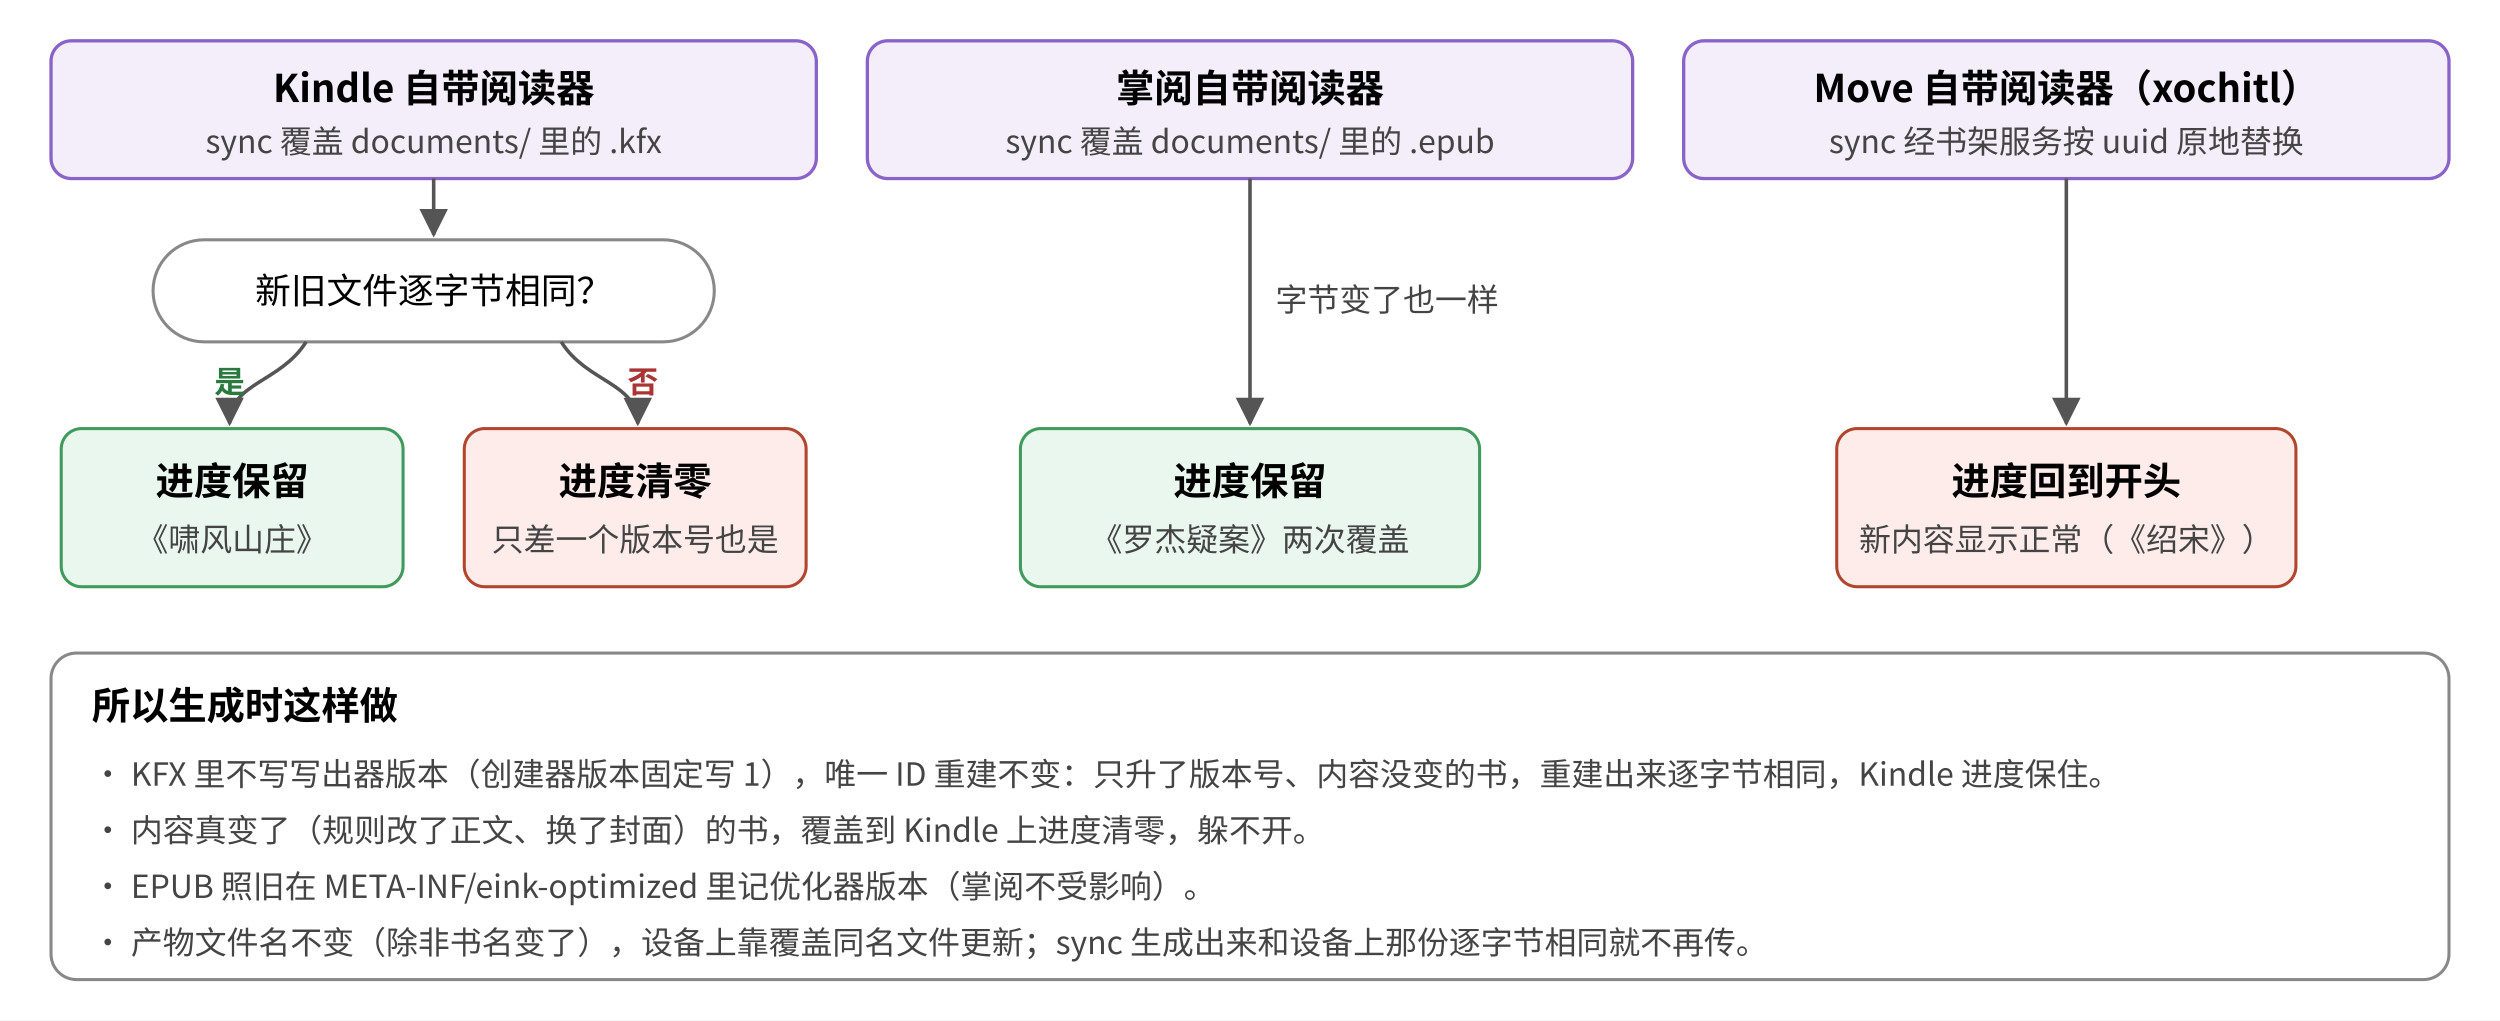
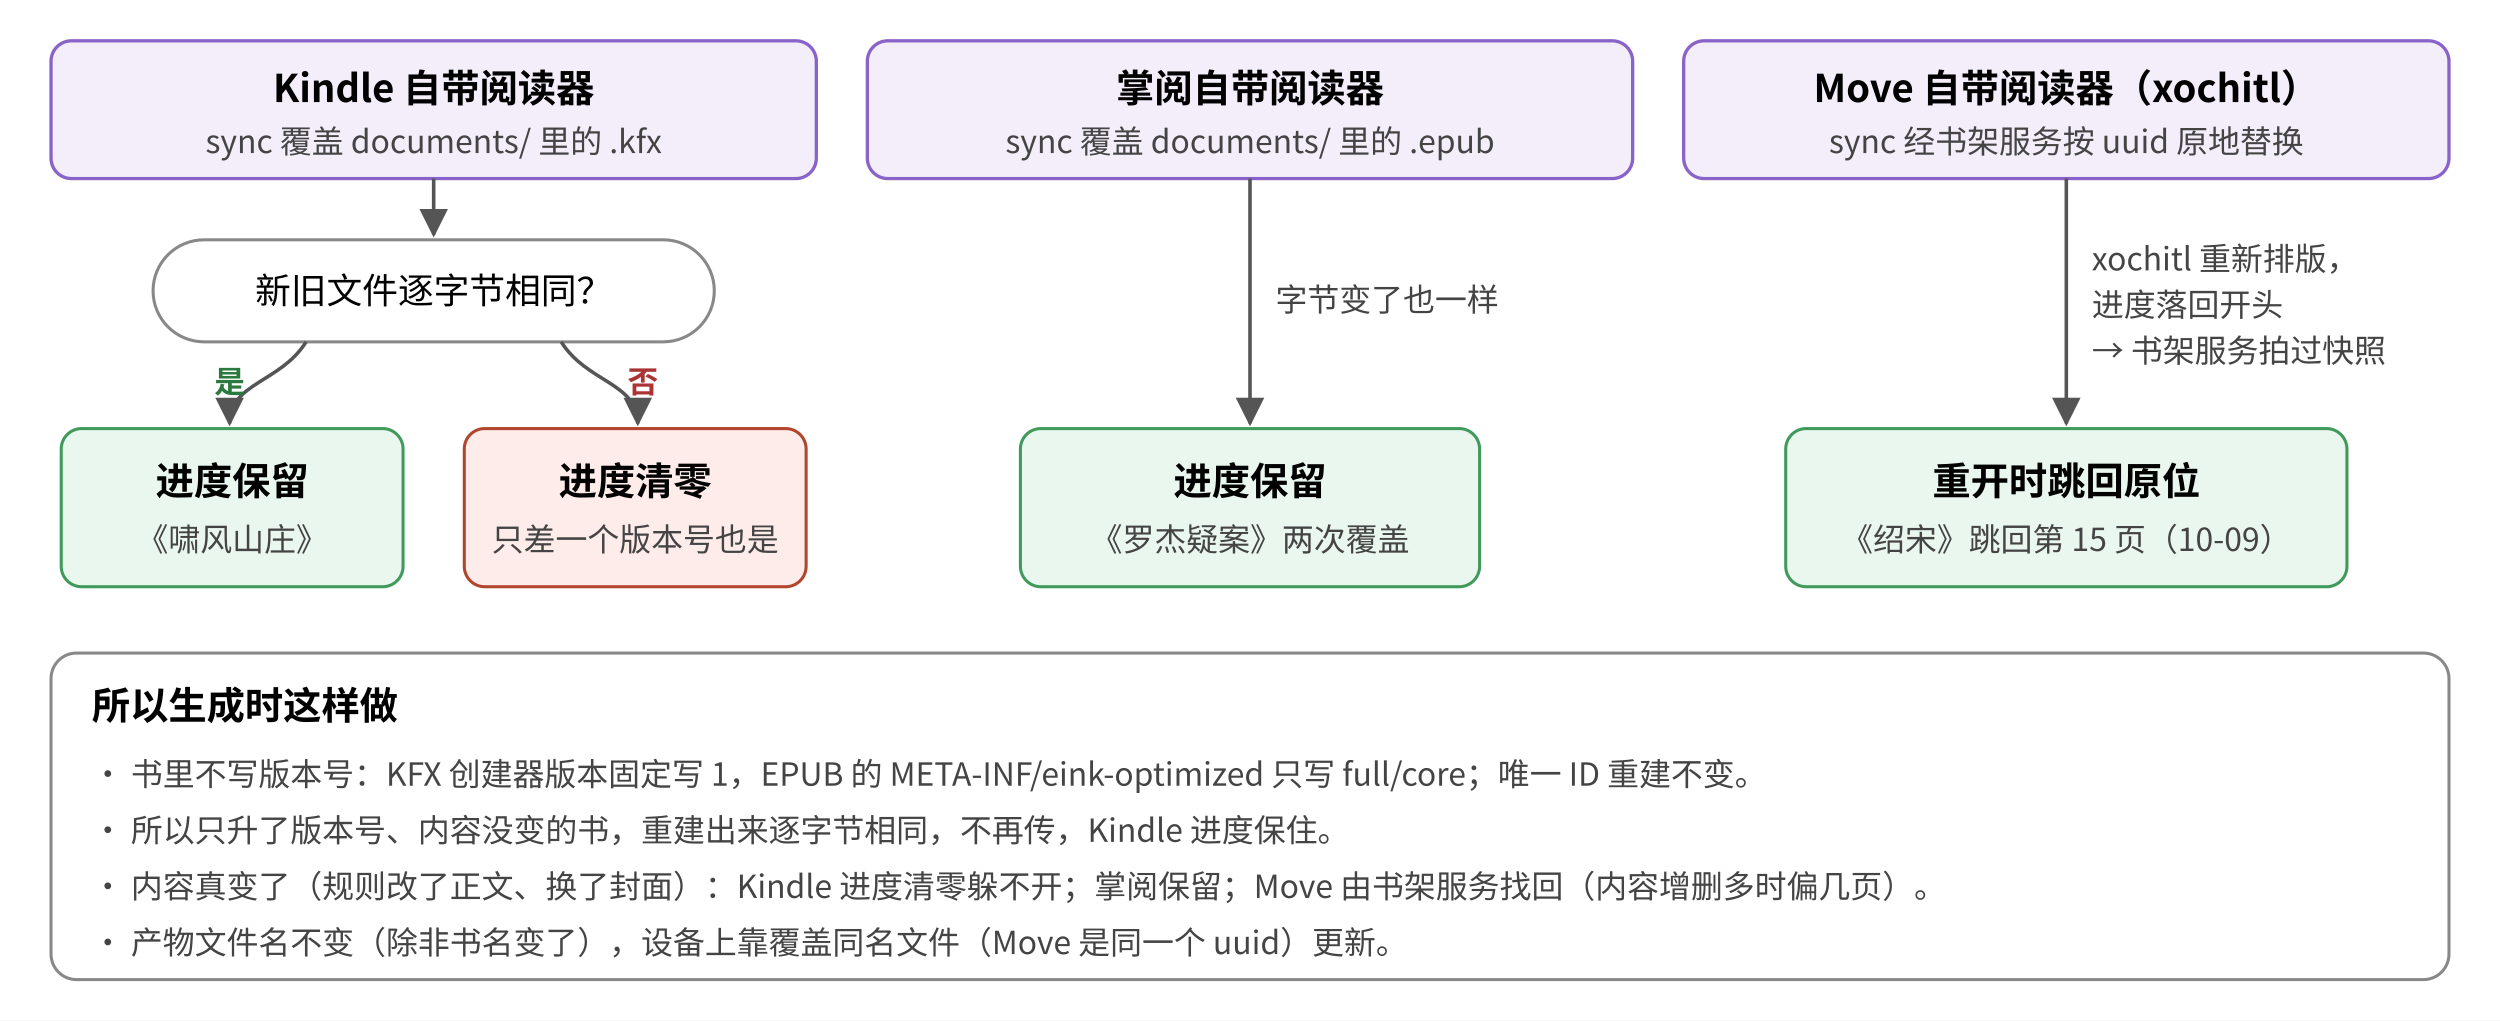
<svg xmlns="http://www.w3.org/2000/svg" viewBox="0 0 980 400" font-family="'Noto Sans CJK SC','PingFang SC','Microsoft YaHei',sans-serif" font-size="14">
  <defs>
    <marker id="a" viewBox="0 0 10 10" refX="9" refY="5" markerWidth="8" markerHeight="8" orient="auto">
      <path d="M0 0L10 5L0 10z" fill="#555" />
    </marker>
    <style>
      .dev{fill:#f3eefa;stroke:#8a63c9;stroke-width:1.3}
      .q{fill:#fff;stroke:#888;stroke-width:1.2}
      .ok{fill:#eaf7ee;stroke:#3f9a5b;stroke-width:1.2}
      .no{fill:#fdecea;stroke:#b2452d;stroke-width:1.2}
      .na{fill:#f4f4f4;stroke:#999;stroke-width:1.2;stroke-dasharray:5 4}
      .h{font-weight:bold;font-size:15px}
      .s{font-size:12.5px;fill:#444}
      .y{font-size:12px;fill:#2a7a3f;font-weight:bold}
      .n{font-size:12px;fill:#a33;font-weight:bold}
      .l{stroke:#555;stroke-width:1.4;fill:none}
    </style>
  </defs>
  <rect width="980" height="400" fill="#ffffff" />
  <rect class="dev" x="20" y="16" width="300" height="54" rx="8" />
  <text x="170" y="40" text-anchor="middle" class="h">Kindle 自带阅读器</text>
  <text x="170" y="60" text-anchor="middle" class="s">sync 覆盖 documents/ 里的 .kfx</text>
  <path class="l" d="M170 70 L170 92" marker-end="url(#a)" />
  <rect class="q" x="60" y="94" width="220" height="40" rx="20" />
  <text x="170" y="119" text-anchor="middle">新旧文件逐字节相同？</text>
  <path class="l" d="M120 134 C110 150 90 150 90 166" marker-end="url(#a)" />
  <path class="l" d="M220 134 C230 150 250 150 250 166" marker-end="url(#a)" />
  <text x="96" y="154" text-anchor="end" class="y">是</text>
  <text x="246" y="154" class="n">否</text>
  <rect class="ok" x="24" y="168" width="134" height="62" rx="8" />
  <text x="91" y="194" text-anchor="middle" class="h">进度保留</text>
  <text x="91" y="216" text-anchor="middle" class="s">《啸风山庄》</text>
  <rect class="no" x="182" y="168" width="134" height="62" rx="8" />
  <text x="249" y="194" text-anchor="middle" class="h">进度清零</text>
  <text x="249" y="216" text-anchor="middle" class="s">只差一个版本号也是</text>
  <rect class="dev" x="340" y="16" width="300" height="54" rx="8" />
  <text x="490" y="40" text-anchor="middle" class="h">掌阅自带阅读器</text>
  <text x="490" y="60" text-anchor="middle" class="s">sync 覆盖 documents/ 里的 .epub</text>
  <path class="l" d="M490 70 L490 166" marker-end="url(#a)" />
  <text x="500" y="122" class="s">字节变了也一样</text>
  <rect class="ok" x="400" y="168" width="180" height="62" rx="8" />
  <text x="490" y="194" text-anchor="middle" class="h">进度保留</text>
  <text x="490" y="216" text-anchor="middle" class="s">《罗杰疑案》两次覆盖</text>
  <rect class="dev" x="660" y="16" width="300" height="54" rx="8" />
  <text x="810" y="40" text-anchor="middle" class="h">Move 自带阅读器（xochitl）</text>
  <text x="810" y="60" text-anchor="middle" class="s">sync 经书架服务按 uuid 原地替换</text>
  <path class="l" d="M810 70 L810 166" marker-end="url(#a)" />
-   <rect class="no" x="720" y="168" width="180" height="62" rx="8" />
-   <text x="810" y="194" text-anchor="middle" class="h">进度回到开头</text>
-   <text x="810" y="216" text-anchor="middle" class="s">新内容显示正常（《绍宋》）</text>
+   <text x="820" y="106" class="s">xochitl 重新排版，</text>
+   <text x="820" y="124" class="s">进度落回开头</text>
+   <text x="820" y="142" class="s">→ 书架服务拍过快照</text>
+   <rect class="ok" x="700" y="168" width="220" height="62" rx="8" />
+   <text x="810" y="194" text-anchor="middle" class="h">重开时跳回原位</text>
+   <text x="810" y="216" text-anchor="middle" class="s">《绍宋》跳回第 15 页（10-09）</text>
  <rect class="q" x="20" y="256" width="940" height="128" rx="10" />
  <text x="36" y="282" class="h">所以生成时这样做</text>
-   <text x="36" y="308" class="s">· KFX 里不写写出器版本（创建器版本固定写 1），唯一 ID 重建不变：只升了版本号、内容没变的书，重建出来逐字节相同，Kindle 进度保住。</text>
-   <text x="36" y="330" class="s">· 内容真变了（规则改了正文、换了封面）的书，覆盖到 Kindle 上进度清零，躲不开。</text>
-   <text x="36" y="352" class="s">· EPUB 照旧在 META-INF/eink-optimized 里记优化器版本（掌阅不受影响）。</text>
-   <text x="36" y="374" class="s">· 产物文件名不变（除非书名变了），设备上靠覆盖同名文件更新；sync 生成出来和设备上那份逐字节相同就不再传。</text>
+   <text x="36" y="308" class="s">· 书里不写版本号：KFX 创建器版本固定写 1，EPUB 的 META-INF/eink-optimized 只写 full/core；唯一 ID 重建不变。</text>
+   <text x="36" y="330" class="s">· 所以只升了版本号、内容没变的书，重建出来逐字节相同，不再传，Kindle 进度保住。</text>
+   <text x="36" y="352" class="s">· 内容真变了（规则改了正文、换了封面）：Kindle 进度清零躲不开；掌阅保留；Move 由书架服务找回（内容增删多时偏几页）。</text>
+   <text x="36" y="374" class="s">· 产物文件名不变（除非书名变了），设备上靠覆盖同名文件（Move 是同一个 uuid）更新。</text>
</svg>
